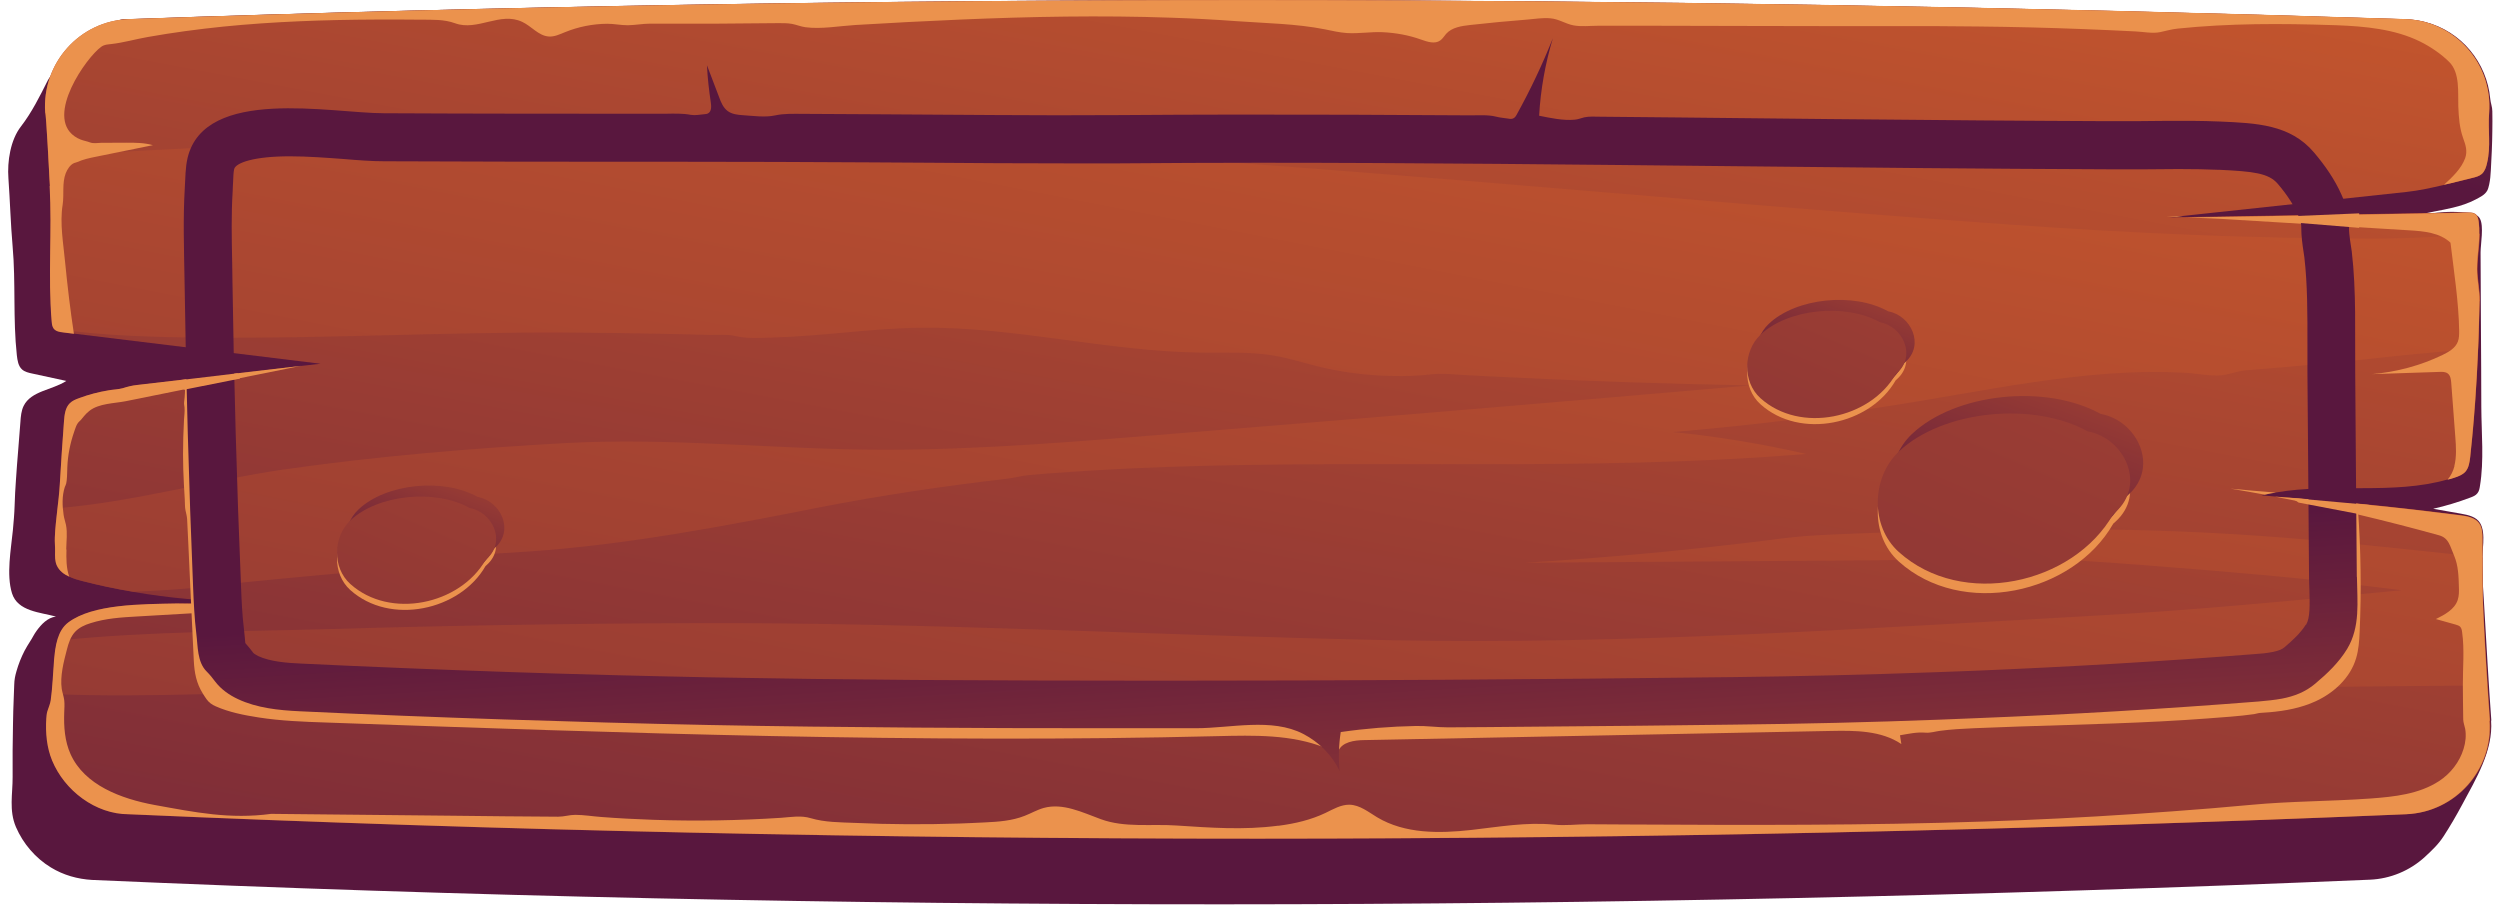
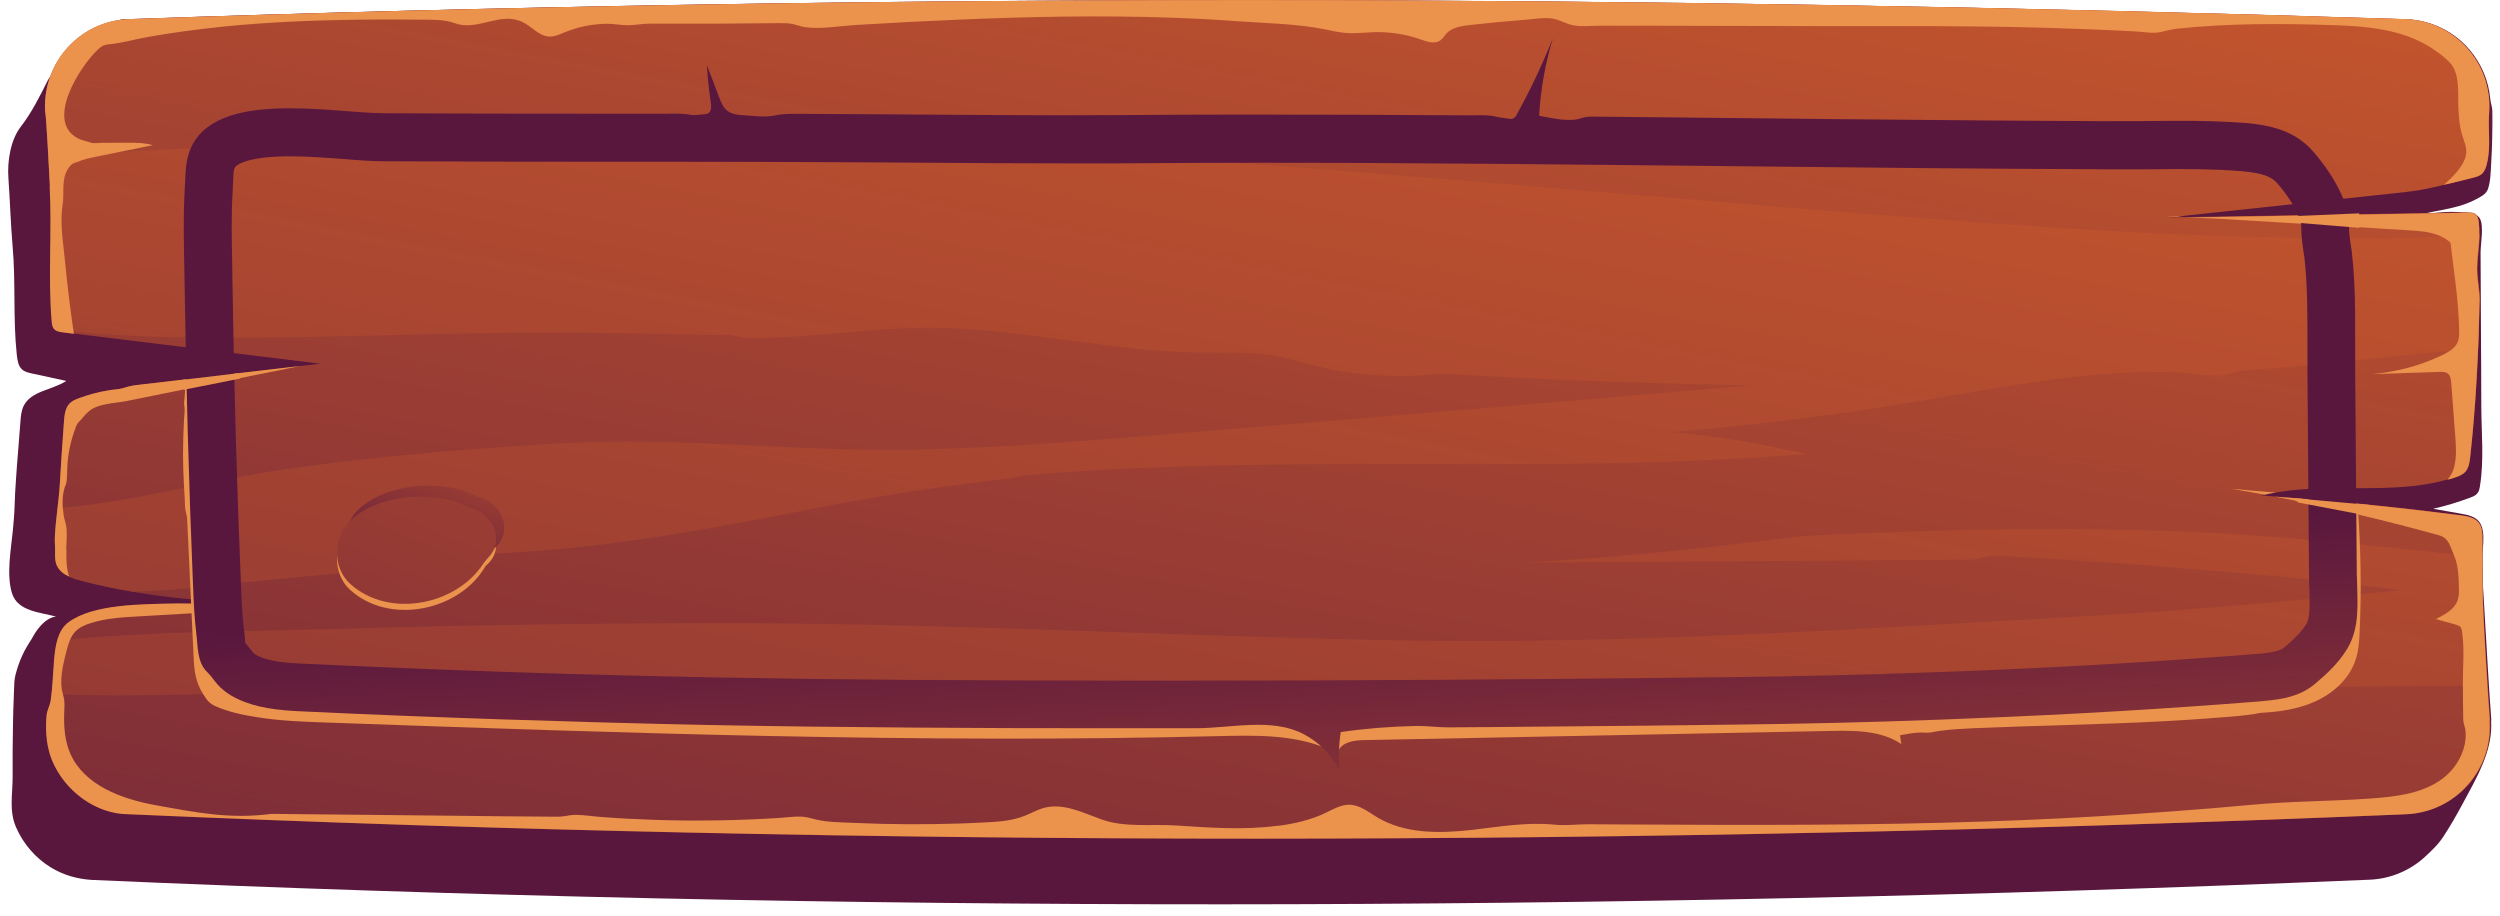
<svg xmlns="http://www.w3.org/2000/svg" width="202" height="74" viewBox="0 0 202 74" fill="none">
-   <path d="M201.3 58.229C201.19 56.719 201.09 55.209 201 53.699C200.9 52.109 200.81 50.519 200.72 48.929C200.66 47.839 200.57 46.689 200.54 45.569C200.52 44.629 200.9 43.099 200.39 42.259C200.09 41.759 199.44 41.609 198.87 41.509C198.11 41.379 197.36 41.239 196.6 41.109C197.61 40.879 198.61 40.579 199.59 40.209C199.81 40.129 200.04 40.039 200.18 39.849C200.31 39.689 200.35 39.469 200.38 39.269C200.72 37.199 200.5 34.999 200.49 32.909C200.49 30.769 200.47 28.639 200.46 26.499C200.45 24.469 200.44 22.439 200.43 20.399C200.43 19.729 200.71 18.269 200.38 17.669C200.11 17.179 199.48 17.209 198.98 17.159C198.48 17.109 197.97 17.109 197.47 17.139C196.72 17.189 195.97 17.299 195.23 17.419C196.2 17.149 197.21 17.019 198.19 16.779C198.83 16.629 199.46 16.419 200.03 16.119C200.38 15.929 200.77 15.759 200.97 15.399C201.05 15.249 201.09 15.059 201.13 14.889C201.21 14.519 201.24 14.129 201.26 13.749C201.32 12.699 201.37 11.639 201.38 10.589C201.38 10.059 201.4 9.519 201.38 8.989C201.38 8.639 201.24 8.319 201.21 7.969C201.08 6.529 200.5 5.159 199.57 4.049C198.65 2.949 197.39 2.149 196 1.789C195.49 1.649 194.96 1.579 194.43 1.559C131.88 -0.461 70.53 -0.541 10.51 1.539C10.28 1.539 10.01 1.529 9.79 1.579C9.55 1.639 9.3 1.739 9.06 1.819C8.57 1.989 8.08 2.179 7.61 2.409C6.69 2.849 5.83 3.439 5.24 4.279C4.9 4.759 4.66 5.309 4.35 5.809C4.19 6.059 3.98 6.249 3.85 6.519C3.21 7.789 2.57 9.079 1.7 10.209C0.84 11.309 0.58 13.049 0.68 14.399C0.81 16.229 0.86 18.089 1.02 19.919C1.28 22.839 1.04 25.759 1.36 28.699C1.41 29.119 1.47 29.579 1.79 29.859C2.01 30.049 2.31 30.119 2.59 30.179C3.51 30.379 4.44 30.579 5.36 30.779C4.22 31.519 2.51 31.579 1.91 32.799C1.72 33.189 1.68 33.639 1.65 34.079C1.54 35.639 1.39 37.199 1.29 38.759C1.24 39.459 1.2 40.159 1.18 40.869C1.16 41.539 1.1 42.179 1.04 42.849C0.89 44.399 0.5 46.419 0.97 47.939C1.43 49.409 3.26 49.469 4.52 49.819C3.85 49.899 3.34 50.439 2.95 50.979C2.75 51.249 2.62 51.549 2.43 51.829C2.27 52.079 2.12 52.329 1.98 52.589C1.71 53.119 1.49 53.669 1.33 54.239C1.22 54.619 1.16 54.919 1.15 55.319C1.13 55.669 1.12 56.029 1.11 56.379C1.08 57.089 1.06 57.799 1.05 58.509C1.02 59.929 1.01 61.349 1.02 62.769C1.03 64.139 0.71 65.48 1.29 66.829C1.87 68.169 2.86 69.329 4.11 70.089C5.12 70.709 6.26 71.029 7.44 71.099C67.81 73.749 129.17 73.71 191.49 71.079C193.14 71.01 194.72 70.349 195.93 69.239C196.51 68.699 197.02 68.229 197.45 67.559C197.98 66.739 198.47 65.9 198.93 65.04C200.05 62.95 201.46 60.639 201.28 58.219L201.3 58.229Z" fill="url(#paint0_linear_852_646)" />
-   <path d="M194.461 65.79C132.141 68.409 70.781 68.45 10.421 65.799C7.741 65.799 5.231 63.88 4.241 61.459C3.801 60.389 3.701 59.219 3.771 58.069C3.781 57.87 3.801 57.669 3.861 57.469C3.951 57.16 4.091 56.889 4.131 56.559C4.151 56.389 4.171 56.23 4.191 56.059C4.291 55.15 4.321 54.209 4.401 53.289C4.451 52.779 4.511 52.23 4.651 51.739C4.811 51.169 5.071 50.639 5.541 50.289C7.531 48.8 11.411 48.819 14.311 48.76C14.871 48.739 15.401 48.73 15.871 48.7C17.131 48.62 18.381 48.59 19.651 48.599C16.661 48.599 13.681 48.33 10.741 47.819C9.341 47.59 7.951 47.289 6.591 46.94C6.261 46.859 5.911 46.749 5.591 46.599C5.161 46.41 4.791 46.13 4.591 45.7C4.431 45.34 4.441 44.94 4.451 44.55C4.461 44.179 4.411 43.8 4.431 43.419C4.461 42.63 4.561 41.849 4.641 41.069C4.721 40.44 4.791 39.789 4.831 39.15C4.931 37.44 5.041 35.739 5.171 34.039C5.211 33.529 5.271 32.959 5.631 32.599C5.851 32.38 6.131 32.27 6.411 32.169C7.171 31.89 7.961 31.68 8.761 31.549C9.131 31.48 9.531 31.48 9.901 31.38C10.321 31.25 10.651 31.16 11.121 31.11C15.521 30.599 19.921 30.079 24.321 29.57C24.841 29.509 25.381 29.45 25.901 29.39C19.261 28.59 12.631 27.759 5.991 26.959C5.701 26.919 5.411 26.89 5.121 26.849C4.861 26.82 4.581 26.779 4.401 26.59C4.381 26.579 4.371 26.559 4.361 26.549C4.231 26.38 4.211 26.16 4.191 25.939C3.891 22.349 4.231 18.649 4.031 15.03C4.011 14.829 3.961 13.809 3.901 12.669C3.811 11.009 3.701 9.099 3.651 9.099C3.371 5.119 6.431 1.679 10.421 1.549C70.431 -0.531 131.781 -0.461 194.331 1.549C198.341 1.679 201.431 5.139 201.121 9.139C201.011 10.509 201.281 11.809 200.951 13.19C200.881 13.509 200.771 13.839 200.531 14.059C200.311 14.249 200.021 14.319 199.731 14.389C198.981 14.569 198.221 14.759 197.461 14.94C196.451 15.18 195.461 15.399 194.441 15.509C188.411 16.149 182.381 16.799 176.361 17.45C176.201 17.459 176.041 17.48 175.881 17.5C175.691 17.52 175.491 17.54 175.301 17.559C175.781 17.549 176.261 17.54 176.741 17.54C184.291 17.41 191.861 17.29 199.411 17.16C199.621 17.16 199.851 17.16 200.021 17.29C200.211 17.43 200.261 17.689 200.291 17.93C200.331 18.25 200.341 18.559 200.331 18.869C200.331 19.829 200.151 20.75 200.151 21.73C200.151 22.59 200.361 23.439 200.351 24.309C200.331 25.579 200.291 26.849 200.241 28.149C200.121 31.059 199.921 33.999 199.601 36.91C199.551 37.33 199.491 37.779 199.211 38.099C198.991 38.34 198.671 38.469 198.361 38.569C198.171 38.639 197.971 38.7 197.771 38.739C193.341 40.01 188.471 38.999 183.911 39.789C183.611 39.83 183.311 39.889 183.021 39.959C182.921 39.98 182.821 40.01 182.721 40.029C183.091 40.059 183.461 40.08 183.841 40.12C188.831 40.48 193.801 40.98 198.761 41.62C199.341 41.69 199.991 41.8 200.331 42.27C200.591 42.63 200.601 43.109 200.601 43.559V45.029C200.601 46.51 200.601 47.999 200.671 49.469C200.761 51.429 200.881 53.38 201.011 55.34C201.071 56.3 201.131 57.26 201.201 58.219C201.491 62.179 198.451 65.609 194.481 65.779L194.461 65.79Z" fill="url(#paint1_linear_852_646)" />
-   <path d="M200.34 24.32C200.32 25.59 200.28 26.86 200.23 28.16C197.68 28.39 195.16 28.59 192.71 28.86C192.14 28.92 191.57 28.99 191 29.05C188.89 29.27 186.77 29.47 184.65 29.66C183.59 29.75 182.53 29.83 181.47 29.92C180.8 29.98 180.19 30.24 179.53 30.32C178.61 30.42 177.6 30.18 176.68 30.13C175.65 30.07 174.61 30.05 173.58 30.06C171.5 30.08 169.42 30.24 167.36 30.48C163.22 30.95 159.12 31.74 155.02 32.42C148.44 33.52 141.81 34.35 135.16 34.91C138.78 35.27 142.38 35.86 145.93 36.68C144.6 36.79 143.27 36.88 141.94 36.97C137.71 37.23 133.48 37.37 129.24 37.44C125 37.51 120.76 37.51 116.52 37.51C112.28 37.51 108.04 37.49 103.8 37.53C99.56 37.57 95.33 37.66 91.1 37.86C88.98 37.96 86.87 38.09 84.76 38.25C84.23 38.29 83.7 38.33 83.18 38.38C82.54 38.44 81.93 38.62 81.28 38.69C76.23 39.28 71.19 40.02 66.19 41C58.43 42.53 50.63 44.02 42.74 44.56C41.31 44.65 39.88 44.74 38.46 44.83C31.66 46.2 24.32 46.48 17.66 47.29C15.4 47.57 13.08 47.72 10.77 47.81C9.37 47.58 7.98 47.28 6.62 46.93C6.29 46.85 5.94 46.74 5.62 46.59C5.19 46.4 4.82 46.12 4.62 45.69C4.46 45.33 4.47 44.93 4.48 44.54C4.49 44.17 4.44 43.79 4.46 43.41C4.49 42.62 4.59 41.84 4.67 41.06C10.77 40.56 17.03 38.79 22.9 37.94C30.44 36.86 38.11 36.22 45.72 35.8C54.33 35.33 62.9 36.34 71.48 36.34C79.42 36.34 87.36 35.65 95.26 35.01C110.66 33.76 126.05 32.48 141.44 31.14C138.09 31.08 134.74 30.99 131.4 30.88C127.13 30.73 122.87 30.54 118.6 30.32C117.61 30.27 116.59 30.14 115.6 30.25C114.58 30.37 113.55 30.4 112.53 30.38C110.5 30.35 108.47 30.09 106.5 29.61C105.34 29.32 104.2 28.96 103.02 28.75C101.03 28.4 99 28.51 96.98 28.49C89.45 28.39 82.02 26.4 74.49 26.48C72.51 26.5 70.54 26.66 68.57 26.84C66.48 27.03 64.38 27.22 62.28 27.28C61.35 27.3 60.38 27.37 59.48 27.16C58.78 26.99 57.99 27.08 57.27 27.06C56 27.03 54.72 26.99 53.45 26.97C50.9 26.92 48.35 26.88 45.8 26.87C36.14 26.82 26.49 27.36 16.83 27.28C12.71 27.25 8.51 27.16 4.43 26.57C4.41 26.56 4.4 26.54 4.39 26.53C4.26 26.36 4.24 26.14 4.22 25.92C3.92 22.33 4.26 18.63 4.06 15.01C4.04 14.81 3.99 13.79 3.93 12.65C8.86 12.23 13.82 12.12 18.75 11.76C28.4 11.05 38.06 10.74 47.75 10.78C66.96 10.87 86.11 12.1 105.26 13.56C124.42 15.02 143.53 16.81 162.69 18.17C172.37 18.85 182.07 19.28 191.77 19.28C194.62 19.28 197.48 19.11 200.36 18.89C200.36 19.85 200.18 20.77 200.18 21.75C200.18 22.61 200.39 23.46 200.38 24.33L200.34 24.32ZM200.65 49.48C200.58 48 200.58 46.51 200.58 45.04C194.47 44.38 188.34 43.69 182.19 43.27C171.64 42.55 161.06 42.66 150.5 43.09C148.3 43.18 146.14 43.23 143.97 43.51C142.92 43.65 141.87 43.77 140.81 43.9C136.6 44.4 132.37 44.81 128.14 45.13C126.49 45.26 124.84 45.37 123.19 45.47C127.47 45.44 131.75 45.41 136.02 45.38C140.3 45.35 144.58 45.32 148.85 45.29C150.99 45.27 153.13 45.26 155.27 45.24C156.34 45.24 157.41 45.22 158.48 45.22C158.93 45.22 159.39 45.25 159.84 45.15C160.11 45.09 160.37 44.98 160.64 44.94C161.6 44.8 162.67 44.99 163.63 45.04C164.69 45.1 165.75 45.16 166.81 45.22C168.93 45.35 171.05 45.5 173.17 45.66C176.51 45.91 179.85 46.19 183.18 46.49C186.82 46.82 190.44 47.24 194.06 47.69C185.83 48.47 177.61 49.29 169.36 49.74C150.39 50.79 131.4 52.1 112.4 51.73C93.66 51.36 74.95 50.28 56.2 50.35C46.32 50.38 36.44 50.54 26.58 50.83C19.3 51.04 11.92 51 4.65 51.76C4.51 52.25 4.45 52.8 4.4 53.31C4.32 54.23 4.29 55.16 4.19 56.08C12.28 56.41 20.48 55.86 28.55 55.84C38.42 55.82 48.3 55.92 58.17 56.15C76.88 56.59 95.58 57.63 114.29 57.96C133.32 58.3 152.33 56.93 171.32 55.98C181.11 55.49 190.98 55.48 200.78 55.38H200.98C200.85 53.42 200.73 51.47 200.64 49.51L200.65 49.48Z" fill="url(#paint2_linear_852_646)" />
+   <path d="M201.3 58.229C201.19 56.719 201.09 55.209 201 53.699C200.9 52.109 200.81 50.519 200.72 48.929C200.66 47.839 200.57 46.689 200.54 45.569C200.52 44.629 200.9 43.099 200.39 42.259C200.09 41.759 199.44 41.609 198.87 41.509C198.11 41.379 197.36 41.239 196.6 41.109C197.61 40.879 198.61 40.579 199.59 40.209C199.81 40.129 200.04 40.039 200.18 39.849C200.31 39.689 200.35 39.469 200.38 39.269C200.72 37.199 200.5 34.999 200.49 32.909C200.49 30.769 200.47 28.639 200.46 26.499C200.45 24.469 200.44 22.439 200.43 20.399C200.43 19.729 200.71 18.269 200.38 17.669C200.11 17.179 199.48 17.209 198.98 17.159C198.48 17.109 197.97 17.109 197.47 17.139C196.72 17.189 195.97 17.299 195.23 17.419C196.2 17.149 197.21 17.019 198.19 16.779C198.83 16.629 199.46 16.419 200.03 16.119C200.38 15.929 200.77 15.759 200.97 15.399C201.05 15.249 201.09 15.059 201.13 14.889C201.21 14.519 201.24 14.129 201.26 13.749C201.32 12.699 201.37 11.639 201.38 10.589C201.38 10.059 201.4 9.519 201.38 8.989C201.38 8.639 201.24 8.319 201.21 7.969C201.08 6.529 200.5 5.159 199.57 4.049C198.65 2.949 197.39 2.149 196 1.789C195.49 1.649 194.96 1.579 194.43 1.559C131.88 -0.461 70.53 -0.541 10.51 1.539C10.28 1.539 10.01 1.529 9.79 1.579C9.55 1.639 9.3 1.739 9.06 1.819C8.57 1.989 8.08 2.179 7.61 2.409C6.69 2.849 5.83 3.439 5.24 4.279C4.9 4.759 4.66 5.309 4.35 5.809C4.19 6.059 3.98 6.249 3.85 6.519C3.21 7.789 2.57 9.079 1.7 10.209C0.84 11.309 0.58 13.049 0.68 14.399C0.81 16.229 0.86 18.089 1.02 19.919C1.28 22.839 1.04 25.759 1.36 28.699C1.41 29.119 1.47 29.579 1.79 29.859C2.01 30.049 2.31 30.119 2.59 30.179C3.51 30.379 4.44 30.579 5.36 30.779C4.22 31.519 2.51 31.579 1.91 32.799C1.72 33.189 1.68 33.639 1.65 34.079C1.54 35.639 1.39 37.199 1.29 38.759C1.24 39.459 1.2 40.159 1.18 40.869C1.16 41.539 1.1 42.179 1.04 42.849C0.89 44.399 0.5 46.419 0.97 47.939C1.43 49.409 3.26 49.469 4.52 49.819C3.85 49.899 3.34 50.439 2.95 50.979C2.75 51.249 2.62 51.549 2.43 51.829C2.27 52.079 2.12 52.329 1.98 52.589C1.71 53.119 1.49 53.669 1.33 54.239C1.22 54.619 1.16 54.919 1.15 55.319C1.13 55.669 1.12 56.029 1.11 56.379C1.08 57.089 1.06 57.799 1.05 58.509C1.02 59.929 1.01 61.349 1.02 62.769C1.03 64.139 0.71 65.48 1.29 66.829C1.87 68.169 2.86 69.329 4.11 70.089C5.12 70.709 6.26 71.029 7.44 71.099C67.81 73.749 129.17 73.709 191.49 71.079C193.14 71.01 194.72 70.349 195.93 69.239C196.51 68.699 197.02 68.229 197.45 67.559C197.98 66.739 198.47 65.9 198.93 65.04C200.05 62.95 201.46 60.639 201.28 58.219L201.3 58.229Z" fill="url(#paint0_linear_850_91)" />
+   <path d="M194.461 65.79C132.141 68.409 70.781 68.45 10.421 65.799C7.741 65.799 5.231 63.88 4.241 61.459C3.801 60.389 3.701 59.219 3.771 58.069C3.781 57.87 3.801 57.669 3.861 57.469C3.951 57.16 4.091 56.889 4.131 56.559C4.151 56.389 4.171 56.23 4.191 56.059C4.291 55.15 4.321 54.209 4.401 53.289C4.451 52.779 4.511 52.23 4.651 51.739C4.811 51.169 5.071 50.639 5.541 50.289C7.531 48.8 11.411 48.819 14.311 48.76C14.871 48.739 15.401 48.73 15.871 48.7C17.131 48.62 18.381 48.59 19.651 48.599C16.661 48.599 13.681 48.33 10.741 47.819C9.341 47.59 7.951 47.289 6.591 46.94C6.261 46.859 5.911 46.749 5.591 46.599C5.161 46.41 4.791 46.13 4.591 45.7C4.431 45.34 4.441 44.94 4.451 44.55C4.461 44.179 4.411 43.8 4.431 43.419C4.461 42.63 4.561 41.849 4.641 41.069C4.721 40.44 4.791 39.789 4.831 39.15C4.931 37.44 5.041 35.739 5.171 34.039C5.211 33.529 5.271 32.959 5.631 32.599C5.851 32.38 6.131 32.27 6.411 32.169C7.171 31.89 7.961 31.68 8.761 31.549C9.131 31.48 9.531 31.48 9.901 31.38C10.321 31.25 10.651 31.16 11.121 31.11C15.521 30.599 19.921 30.079 24.321 29.57C24.841 29.509 25.381 29.45 25.901 29.39C19.261 28.59 12.631 27.759 5.991 26.959C5.701 26.919 5.411 26.89 5.121 26.849C4.861 26.82 4.581 26.779 4.401 26.59C4.381 26.579 4.371 26.559 4.361 26.549C4.231 26.38 4.211 26.16 4.191 25.939C3.891 22.349 4.231 18.649 4.031 15.03C4.011 14.829 3.961 13.809 3.901 12.669C3.811 11.009 3.701 9.099 3.651 9.099C3.371 5.119 6.431 1.679 10.421 1.549C70.431 -0.531 131.781 -0.461 194.331 1.549C198.341 1.679 201.431 5.139 201.121 9.139C201.011 10.509 201.281 11.809 200.951 13.19C200.881 13.509 200.771 13.839 200.531 14.059C200.311 14.249 200.021 14.319 199.731 14.389C198.981 14.569 198.221 14.759 197.461 14.94C196.451 15.18 195.461 15.399 194.441 15.509C188.411 16.149 182.381 16.799 176.361 17.45C176.201 17.459 176.041 17.48 175.881 17.5C175.691 17.52 175.491 17.54 175.301 17.559C175.781 17.549 176.261 17.54 176.741 17.54C184.291 17.41 191.861 17.29 199.411 17.16C199.621 17.16 199.851 17.16 200.021 17.29C200.211 17.43 200.261 17.689 200.291 17.93C200.331 18.25 200.341 18.559 200.331 18.869C200.331 19.829 200.151 20.75 200.151 21.73C200.151 22.59 200.361 23.439 200.351 24.309C200.331 25.579 200.291 26.849 200.241 28.149C200.121 31.059 199.921 33.999 199.601 36.91C199.551 37.33 199.491 37.779 199.211 38.099C198.991 38.34 198.671 38.469 198.361 38.569C198.171 38.639 197.971 38.7 197.771 38.739C193.341 40.01 188.471 38.999 183.911 39.789C183.611 39.83 183.311 39.889 183.021 39.959C182.921 39.98 182.821 40.01 182.721 40.029C183.091 40.059 183.461 40.08 183.841 40.12C188.831 40.48 193.801 40.98 198.761 41.62C199.341 41.69 199.991 41.8 200.331 42.27C200.591 42.63 200.601 43.109 200.601 43.559V45.029C200.601 46.51 200.601 47.999 200.671 49.469C200.761 51.429 200.881 53.38 201.011 55.34C201.071 56.3 201.131 57.26 201.201 58.219C201.491 62.179 198.451 65.609 194.481 65.779L194.461 65.79Z" fill="url(#paint1_linear_850_91)" />
+   <path d="M200.34 24.32C200.32 25.59 200.28 26.86 200.23 28.16C197.68 28.39 195.16 28.59 192.71 28.86C192.14 28.92 191.57 28.99 191 29.05C188.89 29.27 186.77 29.47 184.65 29.66C183.59 29.75 182.53 29.83 181.47 29.92C180.8 29.98 180.19 30.24 179.53 30.32C178.61 30.42 177.6 30.18 176.68 30.13C175.65 30.07 174.61 30.05 173.58 30.06C171.5 30.08 169.42 30.24 167.36 30.48C163.22 30.95 159.12 31.74 155.02 32.42C148.44 33.52 141.81 34.35 135.16 34.91C138.78 35.27 142.38 35.86 145.93 36.68C144.6 36.79 143.27 36.88 141.94 36.97C137.71 37.23 133.48 37.37 129.24 37.44C125 37.51 120.76 37.51 116.52 37.51C112.28 37.51 108.04 37.49 103.8 37.53C99.56 37.57 95.33 37.66 91.1 37.86C88.98 37.96 86.87 38.09 84.76 38.25C84.23 38.29 83.7 38.33 83.18 38.38C82.54 38.44 81.93 38.62 81.28 38.69C76.23 39.28 71.19 40.02 66.19 41C58.43 42.53 50.63 44.02 42.74 44.56C41.31 44.65 39.88 44.74 38.46 44.83C31.66 46.2 24.32 46.48 17.66 47.29C15.4 47.57 13.08 47.72 10.77 47.81C9.37 47.58 7.98 47.28 6.62 46.93C6.29 46.85 5.94 46.74 5.62 46.59C5.19 46.4 4.82 46.12 4.62 45.69C4.46 45.33 4.47 44.93 4.48 44.54C4.49 44.17 4.44 43.79 4.46 43.41C4.49 42.62 4.59 41.84 4.67 41.06C10.77 40.56 17.03 38.79 22.9 37.94C30.44 36.86 38.11 36.22 45.72 35.8C54.33 35.33 62.9 36.34 71.48 36.34C79.42 36.34 87.36 35.65 95.26 35.01C110.66 33.76 126.05 32.48 141.44 31.14C138.09 31.08 134.74 30.99 131.4 30.88C127.13 30.73 122.87 30.54 118.6 30.32C117.61 30.27 116.59 30.14 115.6 30.25C114.58 30.37 113.55 30.4 112.53 30.38C110.5 30.35 108.47 30.09 106.5 29.61C105.34 29.32 104.2 28.96 103.02 28.75C101.03 28.4 99 28.51 96.98 28.49C89.45 28.39 82.02 26.4 74.49 26.48C72.51 26.5 70.54 26.66 68.57 26.84C66.48 27.03 64.38 27.22 62.28 27.28C61.35 27.3 60.38 27.37 59.48 27.16C58.78 26.99 57.99 27.08 57.27 27.06C56 27.03 54.72 26.99 53.45 26.97C50.9 26.92 48.35 26.88 45.8 26.87C36.14 26.82 26.49 27.36 16.83 27.28C12.71 27.25 8.51 27.16 4.43 26.57C4.41 26.56 4.4 26.54 4.39 26.53C4.26 26.36 4.24 26.14 4.22 25.92C3.92 22.33 4.26 18.63 4.06 15.01C4.04 14.81 3.99 13.79 3.93 12.65C8.86 12.23 13.82 12.12 18.75 11.76C28.4 11.05 38.06 10.74 47.75 10.78C66.96 10.87 86.11 12.1 105.26 13.56C124.42 15.02 143.53 16.81 162.69 18.17C172.37 18.85 182.07 19.28 191.77 19.28C194.62 19.28 197.48 19.11 200.36 18.89C200.36 19.85 200.18 20.77 200.18 21.75C200.18 22.61 200.39 23.46 200.38 24.33L200.34 24.32ZM200.65 49.48C200.58 48 200.58 46.51 200.58 45.04C194.47 44.38 188.34 43.69 182.19 43.27C171.64 42.55 161.06 42.66 150.5 43.09C148.3 43.18 146.14 43.23 143.97 43.51C142.92 43.65 141.87 43.77 140.81 43.9C136.6 44.4 132.37 44.81 128.14 45.13C126.49 45.26 124.84 45.37 123.19 45.47C127.47 45.44 131.75 45.41 136.02 45.38C140.3 45.35 144.58 45.32 148.85 45.29C150.99 45.27 153.13 45.26 155.27 45.24C156.34 45.24 157.41 45.22 158.48 45.22C158.93 45.22 159.39 45.25 159.84 45.15C160.11 45.09 160.37 44.98 160.64 44.94C161.6 44.8 162.67 44.99 163.63 45.04C164.69 45.1 165.75 45.16 166.81 45.22C168.93 45.35 171.05 45.5 173.17 45.66C176.51 45.91 179.85 46.19 183.18 46.49C186.82 46.82 190.44 47.24 194.06 47.69C185.83 48.47 177.61 49.29 169.36 49.74C150.39 50.79 131.4 52.1 112.4 51.73C93.66 51.36 74.95 50.28 56.2 50.35C46.32 50.38 36.44 50.54 26.58 50.83C19.3 51.04 11.92 51 4.65 51.76C4.51 52.25 4.45 52.8 4.4 53.31C4.32 54.23 4.29 55.16 4.19 56.08C12.28 56.41 20.48 55.86 28.55 55.84C38.42 55.82 48.3 55.92 58.17 56.15C76.88 56.59 95.58 57.63 114.29 57.96C133.32 58.3 152.33 56.93 171.32 55.98C181.11 55.49 190.98 55.48 200.78 55.38H200.98C200.85 53.42 200.73 51.47 200.64 49.51L200.65 49.48Z" fill="url(#paint2_linear_850_91)" />
  <path d="M5.371 44.4C5.351 45.13 5.351 45.9 5.591 46.59C5.161 46.4 4.791 46.12 4.591 45.69C4.431 45.33 4.441 44.93 4.451 44.54C4.461 44.17 4.411 43.79 4.431 43.41C4.491 41.97 4.751 40.56 4.831 39.14C4.931 37.43 5.041 35.73 5.171 34.03C5.211 33.52 5.271 32.95 5.631 32.59C5.851 32.37 6.131 32.26 6.411 32.16C7.171 31.88 7.961 31.67 8.761 31.54C9.131 31.47 9.531 31.47 9.901 31.37C10.321 31.24 10.651 31.15 11.121 31.1C15.521 30.59 19.921 30.07 24.321 29.56C19.591 30.52 14.871 31.46 10.141 32.42C9.221 32.6 7.991 32.59 7.221 33.2C7.061 33.32 6.921 33.47 6.791 33.62C6.671 33.75 6.571 33.91 6.431 34.03C6.171 34.26 6.091 34.61 5.981 34.92C5.671 35.82 5.481 36.77 5.441 37.72C5.421 38.08 5.431 38.44 5.391 38.8C5.381 38.89 5.371 38.98 5.351 39.06C5.331 39.16 5.281 39.24 5.241 39.34C5.001 40.06 5.031 40.87 5.141 41.61C5.181 41.88 5.271 42.14 5.331 42.41C5.461 43.06 5.361 43.74 5.351 44.39L5.371 44.4Z" fill="#EB924D" />
  <path d="M175.872 17.51C175.602 17.49 175.342 17.48 175.082 17.46H176.362C176.202 17.47 176.042 17.49 175.882 17.51H175.872Z" fill="#EB924D" />
  <path d="M180.211 39.48C181.441 39.599 182.661 39.709 183.891 39.8C183.591 39.84 183.291 39.9 183.001 39.969C182.061 39.8 181.131 39.63 180.211 39.48Z" fill="#EB924D" />
  <path d="M198.31 37.66C198.5 36.9 198.45 36.09 198.39 35.309C198.28 33.849 198.17 32.389 198.06 30.939C198.04 30.66 198 30.349 197.78 30.18C197.6 30.04 197.35 30.04 197.13 30.049C195.3 30.11 193.48 30.169 191.66 30.23C193.63 30.059 195.58 29.54 197.36 28.68C197.87 28.43 198.41 28.119 198.6 27.59C198.7 27.32 198.7 27.029 198.7 26.739C198.67 24.45 198.27 21.88 198 19.61C197.14 18.799 195.85 18.68 194.67 18.61C189.9 18.32 185.13 18.029 180.36 17.739C179.22 17.66 177.95 17.619 176.73 17.57C184.28 17.439 191.85 17.32 199.4 17.189C199.61 17.189 199.84 17.189 200.01 17.32C200.2 17.459 200.25 17.72 200.28 17.959C200.44 19.259 200.14 20.459 200.14 21.75C200.14 22.61 200.35 23.459 200.34 24.329C200.27 28.439 200.05 32.739 199.59 36.929C199.54 37.349 199.48 37.8 199.2 38.12C198.98 38.359 198.66 38.489 198.35 38.59C198.16 38.66 197.96 38.719 197.76 38.76C198.03 38.45 198.22 38.059 198.32 37.66H198.31Z" fill="#EB924D" />
  <path d="M4.031 15.02C4.001 14.53 3.731 9.09 3.651 9.09C3.371 5.11 6.431 1.67 10.421 1.54C70.431 -0.54 131.781 -0.47 194.331 1.54C198.341 1.67 201.431 5.13 201.121 9.13C201.011 10.5 201.281 11.8 200.951 13.18C200.881 13.5 200.771 13.83 200.531 14.05C200.311 14.24 200.021 14.31 199.731 14.38C198.981 14.56 198.231 14.77 197.471 14.93C198.121 14.34 198.871 13.64 199.181 12.79C199.391 12.21 199.221 11.71 199.021 11.16C198.721 10.31 198.671 9.49 198.631 8.59C198.591 7.48 198.781 5.89 197.901 5.01C197.241 4.35 196.361 3.76 195.531 3.35C193.471 2.34 191.091 2.13 188.831 2.04C188.721 2.04 188.601 2.04 188.491 2.03C184.311 1.89 180.121 1.88 175.961 2.31C175.451 2.36 175.011 2.5 174.521 2.6C173.911 2.72 173.191 2.57 172.571 2.54C171.151 2.47 169.741 2.4 168.321 2.35C165.491 2.24 162.651 2.17 159.811 2.14C157.681 2.11 155.561 2.11 153.431 2.11C152.761 2.11 152.091 2.11 151.421 2.11C150.131 2.11 148.841 2.11 147.551 2.11C145.761 2.11 143.971 2.11 142.181 2.1C142.091 2.1 142.011 2.1 141.921 2.1C139.081 2.1 136.251 2.09 133.411 2.08C131.991 2.08 130.571 2.08 129.151 2.08C128.501 2.08 127.781 2.17 127.141 2.05C126.491 1.93 125.971 1.54 125.281 1.48C124.661 1.42 124.031 1.53 123.421 1.58C121.871 1.7 120.331 1.85 118.781 2.02C118.081 2.1 117.321 2.21 116.851 2.73C116.691 2.91 116.571 3.13 116.371 3.27C115.941 3.58 115.341 3.38 114.831 3.2C113.831 2.84 112.771 2.65 111.701 2.6C110.741 2.56 109.791 2.73 108.831 2.67C108.231 2.63 107.641 2.49 107.051 2.37C104.721 1.91 102.271 1.88 99.911 1.71C98.161 1.58 96.401 1.49 94.641 1.43C88.971 1.23 83.291 1.34 77.621 1.58C74.781 1.7 71.951 1.85 69.111 2.02C67.811 2.1 66.371 2.37 65.081 2.2C64.711 2.15 64.361 2 63.991 1.93C63.601 1.86 63.211 1.87 62.821 1.87C61.251 1.88 59.671 1.9 58.101 1.91C56.261 1.92 54.411 1.91 52.561 1.91C51.941 1.91 51.341 2.03 50.731 2.04C50.171 2.04 49.621 1.92 49.061 1.92C47.891 1.93 46.731 2.16 45.651 2.6C45.231 2.77 44.801 2.98 44.351 2.95C43.521 2.9 42.951 2.12 42.201 1.77C40.421 0.92 38.581 2.54 36.771 1.88C35.871 1.55 34.941 1.6 33.991 1.59C32.781 1.58 31.561 1.57 30.351 1.58C26.241 1.6 22.121 1.74 18.031 2.15C15.991 2.36 13.961 2.63 11.941 2.99C10.961 3.16 9.971 3.45 8.981 3.56C8.671 3.6 8.451 3.59 8.181 3.78C6.981 4.63 3.651 9.35 6.021 11.01C6.171 11.12 6.331 11.2 6.501 11.27C6.751 11.37 7.021 11.41 7.281 11.51C7.541 11.61 7.891 11.55 8.171 11.54C8.851 11.54 9.531 11.54 10.211 11.53C10.931 11.53 11.661 11.53 12.351 11.73C10.811 12.04 9.261 12.36 7.721 12.67C7.221 12.77 6.721 12.88 6.251 13.09C6.171 13.13 6.081 13.14 6.001 13.17C5.671 13.3 5.431 13.69 5.311 14C5.001 14.81 5.191 15.71 5.061 16.55C4.821 18.05 5.121 19.68 5.261 21.19C5.451 23.12 5.681 25.05 5.971 26.97C5.681 26.93 5.391 26.9 5.101 26.86C4.821 26.83 4.521 26.78 4.341 26.56C4.211 26.39 4.191 26.17 4.171 25.95C3.871 22.36 4.211 18.66 4.011 15.04L4.031 15.02Z" fill="#EB924D" />
  <path d="M201.179 58.23C200.969 55.31 200.789 52.4 200.649 49.48C200.559 47.51 200.579 45.54 200.579 43.57C200.579 43.13 200.569 42.64 200.309 42.28C199.969 41.81 199.319 41.7 198.739 41.63C193.779 41 188.809 40.49 183.819 40.13C188.259 40.98 192.849 42.08 197.069 43.25C197.889 43.48 197.949 44.12 198.299 44.91C198.629 45.69 198.659 46.58 198.679 47.43C198.689 47.78 198.699 48.14 198.579 48.49C198.329 49.24 197.529 49.67 196.819 50.02C197.349 50.17 197.889 50.32 198.429 50.47C198.559 50.51 198.689 50.55 198.779 50.64C198.889 50.75 198.919 50.92 198.939 51.08C199.139 52.49 198.989 53.97 198.999 55.39C199.009 56.3 199.009 57.23 199.029 58.15C199.039 58.4 199.139 58.64 199.189 58.9C199.279 59.43 199.219 59.99 199.059 60.5C198.739 61.57 197.999 62.51 197.079 63.11C195.459 64.17 193.449 64.38 191.529 64.52C188.319 64.75 185.089 64.73 181.899 65.03C180.829 65.12 179.779 65.22 178.719 65.31C176.599 65.48 174.479 65.64 172.349 65.78C168.339 66.05 164.319 66.25 160.299 66.38C150.799 66.7 141.279 66.67 131.759 66.62C130.609 66.62 129.449 66.61 128.299 66.6C127.369 66.6 126.479 66.73 125.559 66.63C123.329 66.41 121.099 66.81 118.889 67.06C116.299 67.35 113.519 67.38 111.279 66.04C110.569 65.61 109.869 65.04 109.039 65.02C108.349 65.01 107.729 65.38 107.109 65.68C105.919 66.25 104.619 66.55 103.319 66.72C103.299 66.72 103.269 66.72 103.249 66.72C100.479 67.08 97.819 66.88 95.049 66.7C93.019 66.56 90.889 66.9 88.949 66.19C87.449 65.64 85.879 64.86 84.339 65.28C83.799 65.43 83.309 65.72 82.789 65.92C81.779 66.32 80.669 66.4 79.589 66.45C78.909 66.49 78.229 66.51 77.549 66.54C74.719 66.63 71.889 66.62 69.059 66.49C67.869 66.44 66.659 66.45 65.509 66.11C64.719 65.87 63.919 66.02 63.099 66.08C59.659 66.3 56.209 66.36 52.769 66.24C51.359 66.19 49.959 66.12 48.559 66.01C47.869 65.96 47.169 65.84 46.479 65.84C46.009 65.84 45.579 65.99 45.099 65.99C42.249 65.98 39.399 65.94 36.539 65.91C31.659 65.86 26.779 65.81 21.909 65.76C18.569 66.21 15.789 65.64 12.479 65.04C9.779 64.54 6.829 63.44 5.699 60.93C5.229 59.88 5.149 58.71 5.189 57.58C5.199 57.24 5.229 56.91 5.189 56.57C5.149 56.26 5.039 55.97 4.989 55.67C4.839 54.65 5.149 53.46 5.409 52.47C5.539 51.96 5.709 51.44 6.069 51.05C6.399 50.7 6.859 50.49 7.319 50.35C8.539 49.96 9.829 49.88 11.099 49.81C12.939 49.7 14.779 49.59 16.609 49.49C16.979 49.47 17.349 49.45 17.719 49.44C17.679 49.26 17.649 49.08 17.649 48.89V48.81C16.539 48.79 15.409 48.77 14.289 48.76C11.389 48.82 7.509 48.8 5.519 50.29C4.639 50.95 4.469 52.19 4.369 53.29C4.279 54.38 4.249 55.48 4.099 56.56C4.059 56.88 3.919 57.15 3.829 57.46C3.769 57.66 3.749 57.86 3.739 58.06C3.669 59.21 3.769 60.38 4.209 61.45C5.209 63.87 7.709 65.79 10.389 65.79C70.749 68.44 132.109 68.4 194.429 65.79C198.399 65.62 201.439 62.19 201.149 58.23H201.179Z" fill="#EB924D" />
  <path d="M14.789 36.72C14.789 37.53 14.819 38.33 14.859 39.13C14.879 39.53 14.909 39.93 14.929 40.34C14.949 40.63 14.929 40.96 14.989 41.24C15.039 41.48 15.099 41.68 15.119 41.94C15.149 42.63 15.179 43.31 15.219 44L15.409 48.12C15.489 49.88 15.579 51.63 15.659 53.39C15.709 54.37 15.869 55.21 16.389 56.04C16.489 56.2 16.589 56.36 16.699 56.51C16.889 56.77 17.129 56.94 17.429 57.07C18.509 57.55 19.739 57.79 20.899 57.97C22.699 58.25 24.529 58.32 26.349 58.38C50.349 59.23 74.379 60.08 98.389 59.48C101.329 59.41 104.359 59.33 107.089 60.43C105.849 58.21 102.839 57.88 100.299 57.83C73.619 57.23 46.919 56.55 20.329 54.32C19.599 54.26 18.799 54.17 18.289 53.64C17.919 53.26 17.779 52.73 17.649 52.23C16.289 46.74 16.019 40.98 16.849 35.38C16.899 35.04 16.999 34.67 16.979 34.33C16.959 33.97 16.929 33.62 16.919 33.26C16.909 32.52 16.939 31.77 17.009 31.03C16.909 30.86 16.659 30.86 16.459 30.88C15.949 30.93 15.449 30.99 14.939 31.04C14.969 31.52 14.939 31.99 14.879 32.47C14.859 32.63 14.889 32.75 14.909 32.91C14.939 33.23 14.889 33.57 14.869 33.89C14.849 34.37 14.829 34.85 14.809 35.32C14.799 35.78 14.789 36.25 14.789 36.71V36.72Z" fill="#EB924D" />
  <path d="M108.129 60.7C108.429 59.95 109.419 59.81 110.229 59.8C116.689 59.67 123.159 59.54 129.619 59.42C135.719 59.3 141.829 59.18 147.929 59.06C149.889 59.02 151.999 59.02 153.629 60.12C153.589 59.88 153.559 59.65 153.519 59.41C154.219 59.29 154.879 59.14 155.589 59.2C155.979 59.23 156.379 59.1 156.759 59.05C157.659 58.93 158.579 58.88 159.489 58.84C164.519 58.62 169.549 58.55 174.569 58.29C175.839 58.22 177.099 58.15 178.369 58.05C179.619 57.95 180.899 57.88 182.139 57.7C182.319 57.67 182.469 57.61 182.659 57.6C182.899 57.59 183.129 57.57 183.369 57.55C184.649 57.44 185.939 57.2 187.109 56.66C188.589 55.98 189.899 54.77 190.369 53.2C190.579 52.51 190.629 51.78 190.659 51.05C190.809 47.73 190.759 44.41 190.519 41.1C190.349 40.93 189.939 41.23 189.879 41.46C189.269 43.87 188.809 46.31 188.519 48.78C188.339 50.24 188.189 51.79 187.279 52.95C186.289 54.21 184.619 54.71 183.059 55.07C174.729 57 166.109 57.19 157.559 57.37C149.599 57.54 141.639 57.71 133.669 57.87C127.039 57.64 120.239 58.7 113.649 57.98C111.799 57.78 109.929 57.44 108.079 57.71C107.939 57.73 107.789 57.76 107.699 57.86C107.629 57.94 107.609 58.04 107.579 58.14C107.409 58.96 107.769 59.93 108.119 60.69L108.129 60.7Z" fill="#EB924D" />
-   <path d="M190.431 46.64C190.411 43.82 190.391 41.01 190.361 38.19C190.341 35.49 190.321 32.78 190.301 30.08C190.271 26.82 190.401 23.54 190.021 20.31C189.941 19.68 189.791 19.02 189.801 18.38C189.801 17.42 189.621 16.68 189.201 15.75C188.651 14.5 187.861 13.37 186.981 12.33C185.051 10.04 182.281 9.95 179.391 9.82C176.361 9.69 173.341 9.82 170.311 9.79C166.931 9.77 163.551 9.76 160.161 9.73C156.051 9.7 151.941 9.66 147.831 9.62C143.711 9.58 139.601 9.53 135.481 9.49C133.421 9.47 131.361 9.45 129.301 9.43C128.871 9.43 128.431 9.39 128.011 9.48C127.751 9.54 127.511 9.65 127.231 9.67C126.311 9.76 125.261 9.53 124.361 9.35C124.481 7.23 124.861 5.12 125.471 3.09C124.631 5.2 123.661 7.25 122.561 9.24C122.491 9.37 122.411 9.5 122.281 9.56C122.151 9.63 121.991 9.61 121.841 9.58C121.531 9.53 121.201 9.51 120.901 9.43C120.191 9.25 119.431 9.33 118.701 9.32C115.521 9.3 112.351 9.28 109.171 9.27C102.931 9.25 96.681 9.25 90.441 9.3C83.751 9.35 77.051 9.26 70.351 9.23C68.531 9.22 66.711 9.21 64.901 9.2C64.111 9.2 63.371 9.16 62.601 9.33C61.811 9.5 60.851 9.36 60.051 9.31C59.601 9.28 59.131 9.23 58.781 8.96C58.431 8.69 58.251 8.26 58.101 7.84C57.771 6.98 57.451 6.13 57.121 5.27C57.171 6.27 57.281 7.27 57.431 8.26C57.481 8.59 57.501 9 57.211 9.16C57.121 9.21 57.011 9.22 56.901 9.23C56.541 9.26 56.171 9.34 55.821 9.28C55.141 9.15 54.461 9.18 53.761 9.19C46.181 9.19 38.611 9.19 31.021 9.15C26.771 9.15 16.561 6.98 15.161 12.74C14.971 13.54 14.981 14.37 14.931 15.19C14.781 17.68 14.871 20.18 14.911 22.68C15.031 30.92 15.261 39.17 15.601 47.4C15.651 48.66 15.711 49.93 15.861 51.19C15.991 52.19 15.921 53.49 16.701 54.26C16.961 54.52 17.171 54.78 17.401 55.09C17.871 55.7 18.521 56.16 19.231 56.49C20.761 57.21 22.521 57.39 24.201 57.47C29.701 57.73 35.211 57.95 40.701 58.13C46.231 58.31 51.761 58.47 57.301 58.58C62.831 58.69 68.361 58.75 73.901 58.79C78.921 58.83 83.941 58.84 88.961 58.84C91.521 58.84 94.081 58.84 96.651 58.84C99.411 58.84 102.761 57.98 105.301 59.3C106.571 59.96 107.641 61.01 108.241 62.31C108.141 61.26 108.171 60.19 108.331 59.15C110.341 58.86 112.361 58.7 114.391 58.66C115.271 58.64 116.101 58.77 116.991 58.77C118.021 58.77 119.051 58.76 120.081 58.75C124.191 58.72 128.311 58.68 132.421 58.64C134.971 58.61 137.521 58.58 140.071 58.55C145.601 58.49 151.131 58.36 156.671 58.15C157.671 58.11 158.671 58.07 159.651 58.03C167.271 57.73 174.901 57.28 182.501 56.68C183.151 56.62 183.781 56.56 184.381 56.45C185.361 56.26 186.271 55.92 187.071 55.24C188.051 54.42 188.991 53.52 189.651 52.43C190.731 50.63 190.461 48.61 190.441 46.61L190.431 46.64ZM186.311 50.47C185.901 51.14 185.171 51.81 184.571 52.31C184.421 52.43 184.201 52.57 183.621 52.68C183.191 52.77 182.681 52.82 182.181 52.85C174.881 53.43 167.241 53.88 159.481 54.2C158.491 54.24 157.501 54.28 156.521 54.31C150.721 54.52 145.321 54.65 140.021 54.71C124.291 54.9 108.781 55 93.921 55C87.251 55 80.591 54.98 73.921 54.94C68.441 54.9 62.871 54.83 57.381 54.73C51.911 54.62 46.341 54.48 40.841 54.29C35.341 54.1 29.821 53.88 24.391 53.62C23.191 53.57 21.821 53.46 20.861 53.01C20.631 52.89 20.511 52.8 20.481 52.77C20.301 52.53 20.081 52.25 19.821 51.96C19.801 51.81 19.791 51.65 19.781 51.51C19.751 51.25 19.731 50.99 19.701 50.74C19.571 49.67 19.521 48.58 19.471 47.26C19.131 39.11 18.901 30.83 18.781 22.64L18.761 21.25C18.721 19.23 18.681 17.32 18.801 15.43C18.801 15.22 18.821 14.99 18.831 14.77C18.851 14.31 18.861 13.9 18.921 13.66C19.051 13.16 20.481 12.63 23.421 12.63C24.871 12.63 26.421 12.75 27.791 12.85C28.961 12.95 30.071 13.03 31.021 13.03C37.791 13.06 44.571 13.07 51.351 13.07H55.161C60.231 13.07 65.291 13.09 70.361 13.12L75.251 13.15C78.821 13.18 82.401 13.2 85.971 13.2C87.471 13.2 88.981 13.2 90.491 13.2C94.261 13.17 98.031 13.15 101.801 13.15C114.581 13.15 127.601 13.3 140.191 13.43C150.071 13.54 160.291 13.64 170.311 13.68H170.801C171.681 13.68 172.551 13.68 173.441 13.68C174.301 13.68 175.151 13.66 176.011 13.66C177.261 13.66 178.291 13.68 179.231 13.72H179.331C182.041 13.85 183.301 13.98 184.041 14.85C184.801 15.74 185.321 16.56 185.671 17.33C185.931 17.93 185.941 18.11 185.941 18.34C185.941 19.11 186.041 19.77 186.121 20.31C186.141 20.46 186.171 20.63 186.191 20.78C186.451 23.03 186.441 25.34 186.441 27.8C186.441 28.58 186.441 29.34 186.441 30.12L186.571 46.65C186.571 47.02 186.591 47.36 186.601 47.7C186.631 48.89 186.661 49.93 186.331 50.48L186.311 50.47Z" fill="url(#paint3_linear_852_646)" />
+   <path d="M190.431 46.64C190.411 43.82 190.391 41.01 190.361 38.19C190.341 35.49 190.321 32.78 190.301 30.08C190.271 26.82 190.401 23.54 190.021 20.31C189.941 19.68 189.791 19.02 189.801 18.38C189.801 17.42 189.621 16.68 189.201 15.75C188.651 14.5 187.861 13.37 186.981 12.33C185.051 10.04 182.281 9.95 179.391 9.82C176.361 9.69 173.341 9.82 170.311 9.79C166.931 9.77 163.551 9.76 160.161 9.73C156.051 9.7 151.941 9.66 147.831 9.62C143.711 9.58 139.601 9.53 135.481 9.49C133.421 9.47 131.361 9.45 129.301 9.43C128.871 9.43 128.431 9.39 128.011 9.48C127.751 9.54 127.511 9.65 127.231 9.67C126.311 9.76 125.261 9.53 124.361 9.35C124.481 7.23 124.861 5.12 125.471 3.09C124.631 5.2 123.661 7.25 122.561 9.24C122.491 9.37 122.411 9.5 122.281 9.56C122.151 9.63 121.991 9.61 121.841 9.58C121.531 9.53 121.201 9.51 120.901 9.43C120.191 9.25 119.431 9.33 118.701 9.32C115.521 9.3 112.351 9.28 109.171 9.27C102.931 9.25 96.681 9.25 90.441 9.3C83.751 9.35 77.051 9.26 70.351 9.23C68.531 9.22 66.711 9.21 64.901 9.2C64.111 9.2 63.371 9.16 62.601 9.33C61.811 9.5 60.851 9.36 60.051 9.31C59.601 9.28 59.131 9.23 58.781 8.96C58.431 8.69 58.251 8.26 58.101 7.84C57.771 6.98 57.451 6.13 57.121 5.27C57.171 6.27 57.281 7.27 57.431 8.26C57.481 8.59 57.501 9 57.211 9.16C57.121 9.21 57.011 9.22 56.901 9.23C56.541 9.26 56.171 9.34 55.821 9.28C55.141 9.15 54.461 9.18 53.761 9.19C46.181 9.19 38.611 9.19 31.021 9.15C26.771 9.15 16.561 6.98 15.161 12.74C14.971 13.54 14.981 14.37 14.931 15.19C14.781 17.68 14.871 20.18 14.911 22.68C15.031 30.92 15.261 39.17 15.601 47.4C15.651 48.66 15.711 49.93 15.861 51.19C15.991 52.19 15.921 53.49 16.701 54.26C16.961 54.52 17.171 54.78 17.401 55.09C17.871 55.7 18.521 56.16 19.231 56.49C20.761 57.21 22.521 57.39 24.201 57.47C29.701 57.73 35.211 57.95 40.701 58.13C46.231 58.31 51.761 58.47 57.301 58.58C62.831 58.69 68.361 58.75 73.901 58.79C78.921 58.83 83.941 58.84 88.961 58.84C91.521 58.84 94.081 58.84 96.651 58.84C99.411 58.84 102.761 57.98 105.301 59.3C106.571 59.96 107.641 61.01 108.241 62.31C108.141 61.26 108.171 60.19 108.331 59.15C110.341 58.86 112.361 58.7 114.391 58.66C115.271 58.64 116.101 58.77 116.991 58.77C118.021 58.77 119.051 58.76 120.081 58.75C124.191 58.72 128.311 58.68 132.421 58.64C134.971 58.61 137.521 58.58 140.071 58.55C145.601 58.49 151.131 58.36 156.671 58.15C157.671 58.11 158.671 58.07 159.651 58.03C167.271 57.73 174.901 57.28 182.501 56.68C183.151 56.62 183.781 56.56 184.381 56.45C185.361 56.26 186.271 55.92 187.071 55.24C188.051 54.42 188.991 53.52 189.651 52.43C190.731 50.63 190.461 48.61 190.441 46.61L190.431 46.64ZM186.311 50.47C185.901 51.14 185.171 51.81 184.571 52.31C184.421 52.43 184.201 52.57 183.621 52.68C183.191 52.77 182.681 52.82 182.181 52.85C174.881 53.43 167.241 53.88 159.481 54.2C158.491 54.24 157.501 54.28 156.521 54.31C150.721 54.52 145.321 54.65 140.021 54.71C124.291 54.9 108.781 55 93.921 55C87.251 55 80.591 54.98 73.921 54.94C68.441 54.9 62.871 54.83 57.381 54.73C51.911 54.62 46.341 54.48 40.841 54.29C35.341 54.1 29.821 53.88 24.391 53.62C23.191 53.57 21.821 53.46 20.861 53.01C20.631 52.89 20.511 52.8 20.481 52.77C20.301 52.53 20.081 52.25 19.821 51.96C19.801 51.81 19.791 51.65 19.781 51.51C19.751 51.25 19.731 50.99 19.701 50.74C19.571 49.67 19.521 48.58 19.471 47.26C19.131 39.11 18.901 30.83 18.781 22.64L18.761 21.25C18.721 19.23 18.681 17.32 18.801 15.43C18.801 15.22 18.821 14.99 18.831 14.77C18.851 14.31 18.861 13.9 18.921 13.66C19.051 13.16 20.481 12.63 23.421 12.63C24.871 12.63 26.421 12.75 27.791 12.85C28.961 12.95 30.071 13.03 31.021 13.03C37.791 13.06 44.571 13.07 51.351 13.07H55.161C60.231 13.07 65.291 13.09 70.361 13.12L75.251 13.15C78.821 13.18 82.401 13.2 85.971 13.2C87.471 13.2 88.981 13.2 90.491 13.2C94.261 13.17 98.031 13.15 101.801 13.15C114.581 13.15 127.601 13.3 140.191 13.43C150.071 13.54 160.291 13.64 170.311 13.68H170.801C171.681 13.68 172.551 13.68 173.441 13.68C174.301 13.68 175.151 13.66 176.011 13.66C177.261 13.66 178.291 13.68 179.231 13.72H179.331C182.041 13.85 183.301 13.98 184.041 14.85C184.801 15.74 185.321 16.56 185.671 17.33C185.931 17.93 185.941 18.11 185.941 18.34C185.941 19.11 186.041 19.77 186.121 20.31C186.141 20.46 186.171 20.63 186.191 20.78C186.451 23.03 186.441 25.34 186.441 27.8C186.441 28.58 186.441 29.34 186.441 30.12L186.571 46.65C186.571 47.02 186.591 47.36 186.601 47.7C186.631 48.89 186.661 49.93 186.331 50.48L186.311 50.47Z" fill="url(#paint3_linear_850_91)" />
  <path d="M14.86 31.49L19.39 30.59L19.2 30.16L14.5 30.72L14.86 31.49Z" fill="#EB924D" />
  <path d="M185.36 17.979L190.62 18.409V17.239L184.93 17.479L185.36 17.979Z" fill="#EB924D" />
  <path d="M185.73 40.609L191.54 41.719L191.42 40.799L185.18 40.239L185.73 40.609Z" fill="#EB924D" />
-   <path d="M168.712 35.64C164.282 33.16 156.932 33.93 153.422 37.26C151.212 39.36 151.102 43.28 153.422 45.37C158.532 49.97 167.512 48.01 170.752 42.31C170.812 42.25 170.872 42.2 170.942 42.14C173.422 39.9 171.652 36.19 168.722 35.63L168.712 35.64Z" fill="#EB924D" />
-   <path d="M169.762 33.46C165.332 30.98 157.982 31.75 154.472 35.08C152.262 37.18 152.152 41.1 154.472 43.19C159.582 47.79 168.562 45.83 171.802 40.13C171.862 40.07 171.922 40.02 171.992 39.96C174.472 37.72 172.702 34.01 169.772 33.45L169.762 33.46Z" fill="url(#paint4_linear_852_646)" />
-   <path d="M168.712 34.87C164.282 32.39 156.932 33.16 153.422 36.49C151.212 38.59 151.102 42.51 153.422 44.6C158.532 49.2 167.512 47.24 170.752 41.54C170.812 41.48 170.872 41.43 170.942 41.37C173.422 39.13 171.652 35.42 168.722 34.86L168.712 34.87Z" fill="url(#paint5_linear_852_646)" />
-   <path d="M151.881 26.52C149.091 24.96 144.451 25.44 142.241 27.54C140.851 28.87 140.781 31.34 142.241 32.66C145.461 35.56 151.121 34.32 153.171 30.73C153.211 30.69 153.251 30.66 153.291 30.62C154.851 29.21 153.741 26.87 151.891 26.52H151.881Z" fill="#EB924D" />
-   <path d="M152.553 25.15C149.763 23.59 145.123 24.07 142.913 26.17C141.523 27.5 141.453 29.97 142.913 31.29C146.133 34.19 151.793 32.95 153.843 29.36C153.883 29.32 153.923 29.29 153.963 29.25C155.523 27.84 154.413 25.5 152.563 25.15H152.553Z" fill="url(#paint6_linear_852_646)" />
-   <path d="M151.881 26.03C149.091 24.47 144.451 24.95 142.241 27.05C140.851 28.38 140.781 30.85 142.241 32.17C145.461 35.07 151.121 33.83 153.171 30.24C153.211 30.2 153.251 30.17 153.291 30.13C154.851 28.72 153.741 26.38 151.891 26.03H151.881Z" fill="url(#paint7_linear_852_646)" />
  <path d="M37.939 41.53C35.149 39.97 30.509 40.45 28.299 42.55C26.909 43.88 26.839 46.35 28.299 47.67C31.519 50.57 37.179 49.33 39.229 45.74C39.269 45.7 39.309 45.67 39.349 45.63C40.909 44.22 39.799 41.88 37.949 41.53H37.939Z" fill="#EB924D" />
-   <path d="M38.6 40.15C35.81 38.59 31.169 39.07 28.959 41.17C27.57 42.5 27.5 44.97 28.959 46.29C32.179 49.19 37.84 47.95 39.89 44.36C39.93 44.32 39.97 44.29 40.01 44.25C41.57 42.84 40.459 40.5 38.609 40.15H38.6Z" fill="url(#paint8_linear_852_646)" />
-   <path d="M37.939 41.04C35.149 39.48 30.509 39.96 28.299 42.06C26.909 43.39 26.839 45.86 28.299 47.18C31.519 50.08 37.179 48.84 39.229 45.25C39.269 45.21 39.309 45.18 39.349 45.14C40.909 43.73 39.799 41.39 37.949 41.04H37.939Z" fill="url(#paint9_linear_852_646)" />
+   <path d="M38.6 40.15C35.81 38.59 31.169 39.07 28.959 41.17C27.57 42.5 27.5 44.97 28.959 46.29C32.179 49.19 37.84 47.95 39.89 44.36C39.93 44.32 39.97 44.29 40.01 44.25C41.57 42.84 40.459 40.5 38.609 40.15H38.6Z" fill="url(#paint4_linear_850_91)" />
+   <path d="M37.939 41.04C35.149 39.48 30.509 39.96 28.299 42.06C26.909 43.39 26.839 45.86 28.299 47.18C31.519 50.08 37.179 48.84 39.229 45.25C39.269 45.21 39.309 45.18 39.349 45.14C40.909 43.73 39.799 41.39 37.949 41.04H37.939Z" fill="url(#paint5_linear_850_91)" />
  <defs>
-     <linearGradient id="paint0_linear_852_646" x1="154.62" y1="-108.131" x2="119.71" y2="-14.161" gradientUnits="userSpaceOnUse">
+     <linearGradient id="paint0_linear_850_91" x1="154.62" y1="-108.131" x2="119.71" y2="-14.161" gradientUnits="userSpaceOnUse">
      <stop stop-color="#CF5C2B" />
      <stop offset="1" stop-color="#59173E" />
    </linearGradient>
-     <linearGradient id="paint1_linear_852_646" x1="114.921" y1="-32.3" x2="83.091" y2="135.589" gradientUnits="userSpaceOnUse">
+     <linearGradient id="paint1_linear_850_91" x1="114.921" y1="-32.3" x2="83.091" y2="135.589" gradientUnits="userSpaceOnUse">
      <stop stop-color="#CF5C2B" />
      <stop offset="1" stop-color="#59173E" />
    </linearGradient>
-     <linearGradient id="paint2_linear_852_646" x1="114.41" y1="-27.08" x2="73.59" y2="181.38" gradientUnits="userSpaceOnUse">
+     <linearGradient id="paint2_linear_850_91" x1="114.41" y1="-27.08" x2="73.59" y2="181.38" gradientUnits="userSpaceOnUse">
      <stop stop-color="#CF5C2B" />
      <stop offset="1" stop-color="#59173E" />
    </linearGradient>
-     <linearGradient id="paint3_linear_852_646" x1="106.261" y1="92" x2="103.551" y2="46.14" gradientUnits="userSpaceOnUse">
+     <linearGradient id="paint3_linear_850_91" x1="106.261" y1="92" x2="103.551" y2="46.14" gradientUnits="userSpaceOnUse">
      <stop stop-color="#CF5C2B" />
      <stop offset="1" stop-color="#59173E" />
    </linearGradient>
-     <linearGradient id="paint4_linear_852_646" x1="170.742" y1="17.29" x2="159.592" y2="47.1" gradientUnits="userSpaceOnUse">
+     <linearGradient id="paint4_linear_850_91" x1="39.219" y1="29.95" x2="32.18" y2="48.76" gradientUnits="userSpaceOnUse">
      <stop stop-color="#CF5C2B" />
      <stop offset="1" stop-color="#59173E" />
    </linearGradient>
-     <linearGradient id="paint5_linear_852_646" x1="208.142" y1="-67.82" x2="111.912" y2="155.47" gradientUnits="userSpaceOnUse">
-       <stop stop-color="#CF5C2B" />
-       <stop offset="1" stop-color="#59173E" />
-     </linearGradient>
-     <linearGradient id="paint6_linear_852_646" x1="153.163" y1="14.95" x2="146.133" y2="33.75" gradientUnits="userSpaceOnUse">
-       <stop stop-color="#CF5C2B" />
-       <stop offset="1" stop-color="#59173E" />
-     </linearGradient>
-     <linearGradient id="paint7_linear_852_646" x1="176.751" y1="-38.74" x2="116.061" y2="102.1" gradientUnits="userSpaceOnUse">
-       <stop stop-color="#CF5C2B" />
-       <stop offset="1" stop-color="#59173E" />
-     </linearGradient>
-     <linearGradient id="paint8_linear_852_646" x1="39.219" y1="29.95" x2="32.18" y2="48.76" gradientUnits="userSpaceOnUse">
-       <stop stop-color="#CF5C2B" />
-       <stop offset="1" stop-color="#59173E" />
-     </linearGradient>
-     <linearGradient id="paint9_linear_852_646" x1="62.809" y1="-23.73" x2="2.11" y2="117.11" gradientUnits="userSpaceOnUse">
+     <linearGradient id="paint5_linear_850_91" x1="62.809" y1="-23.73" x2="2.11" y2="117.11" gradientUnits="userSpaceOnUse">
      <stop stop-color="#CF5C2B" />
      <stop offset="1" stop-color="#59173E" />
    </linearGradient>
  </defs>
</svg>
